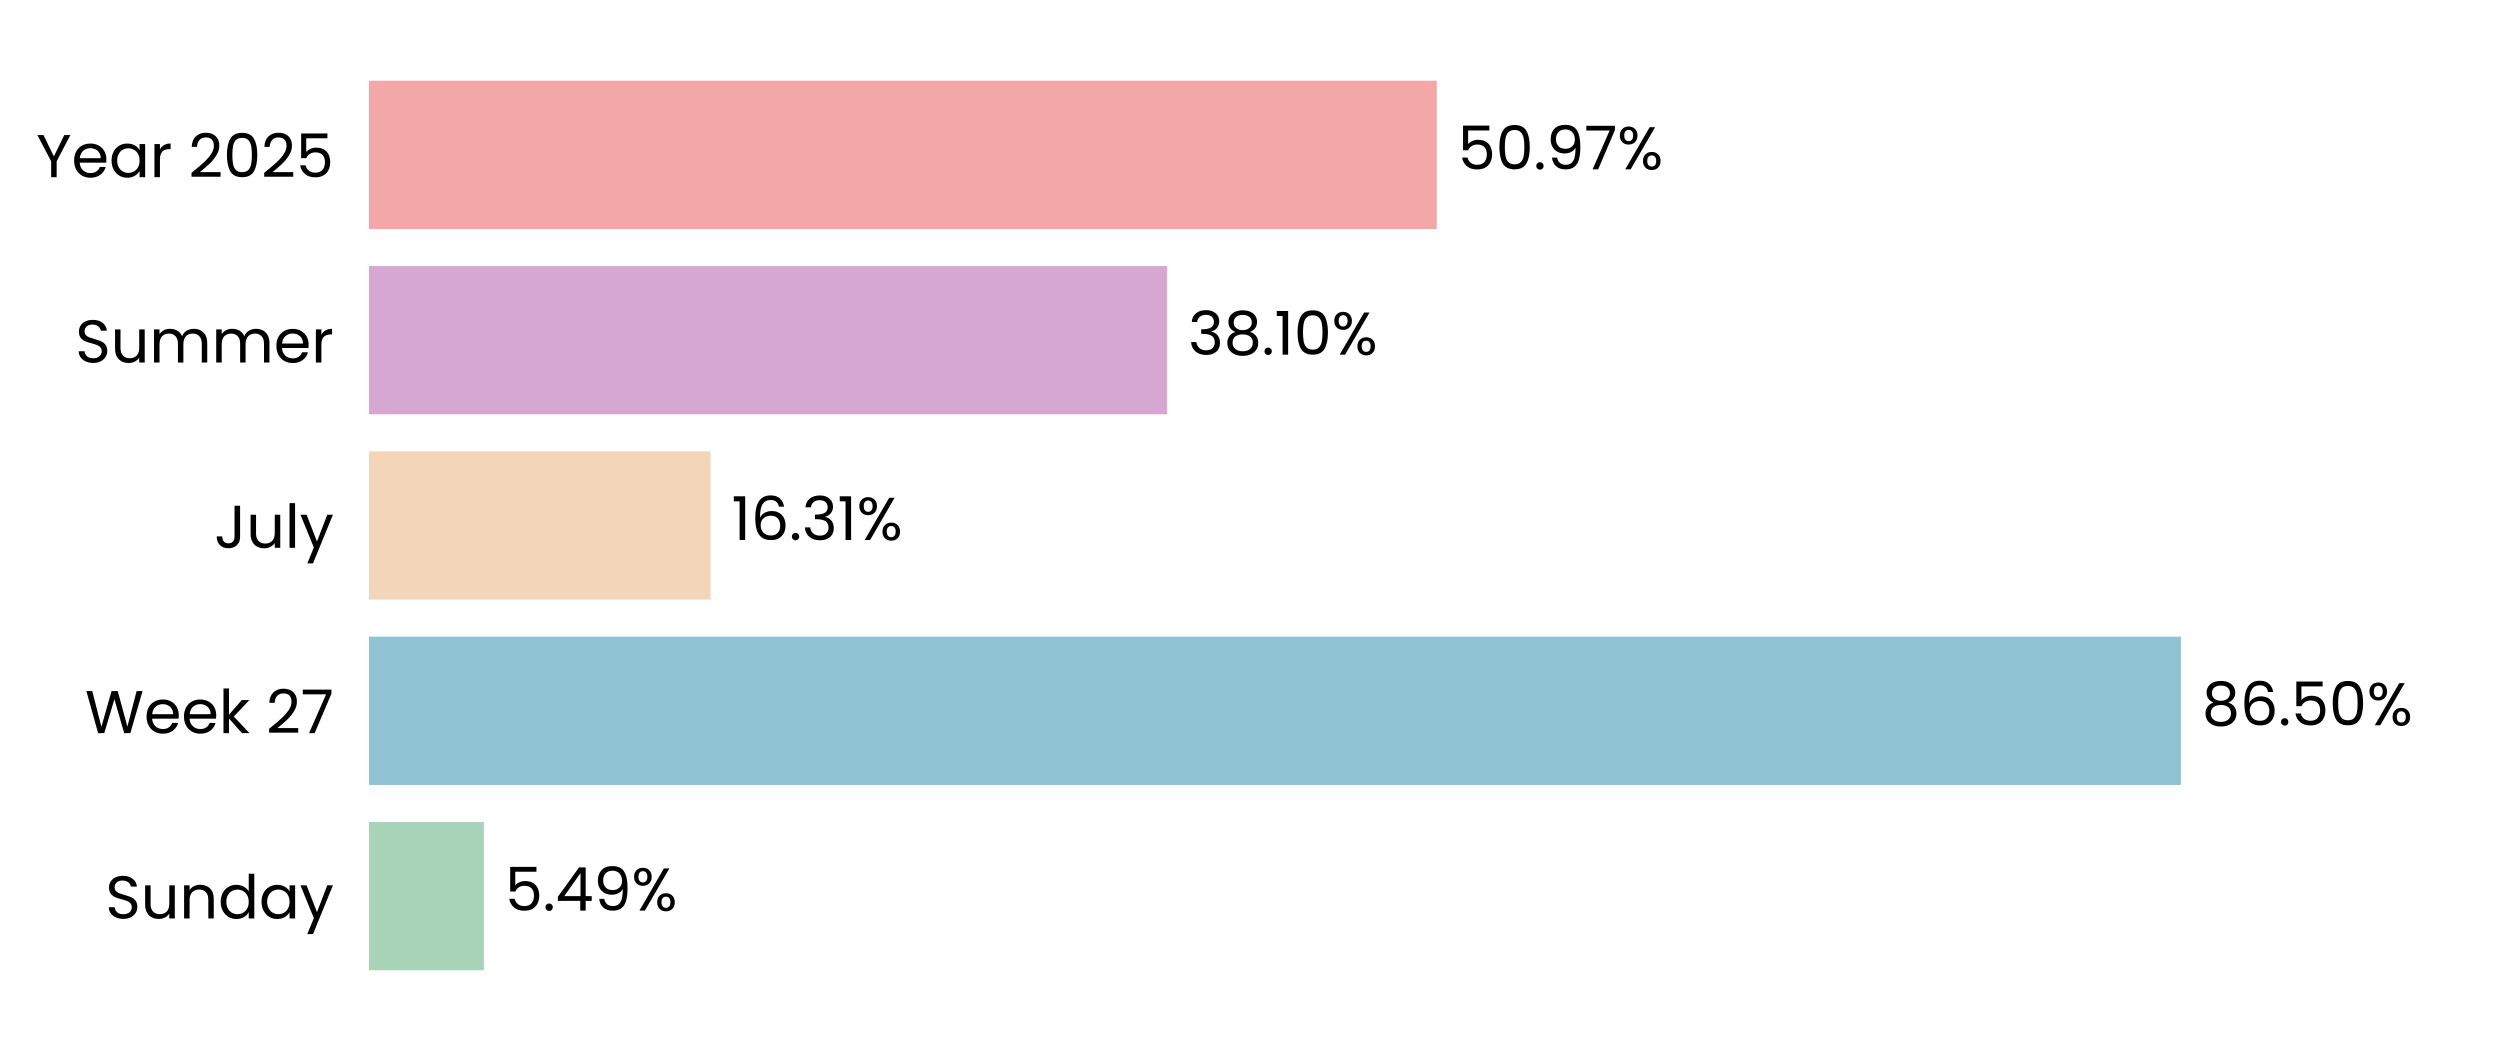
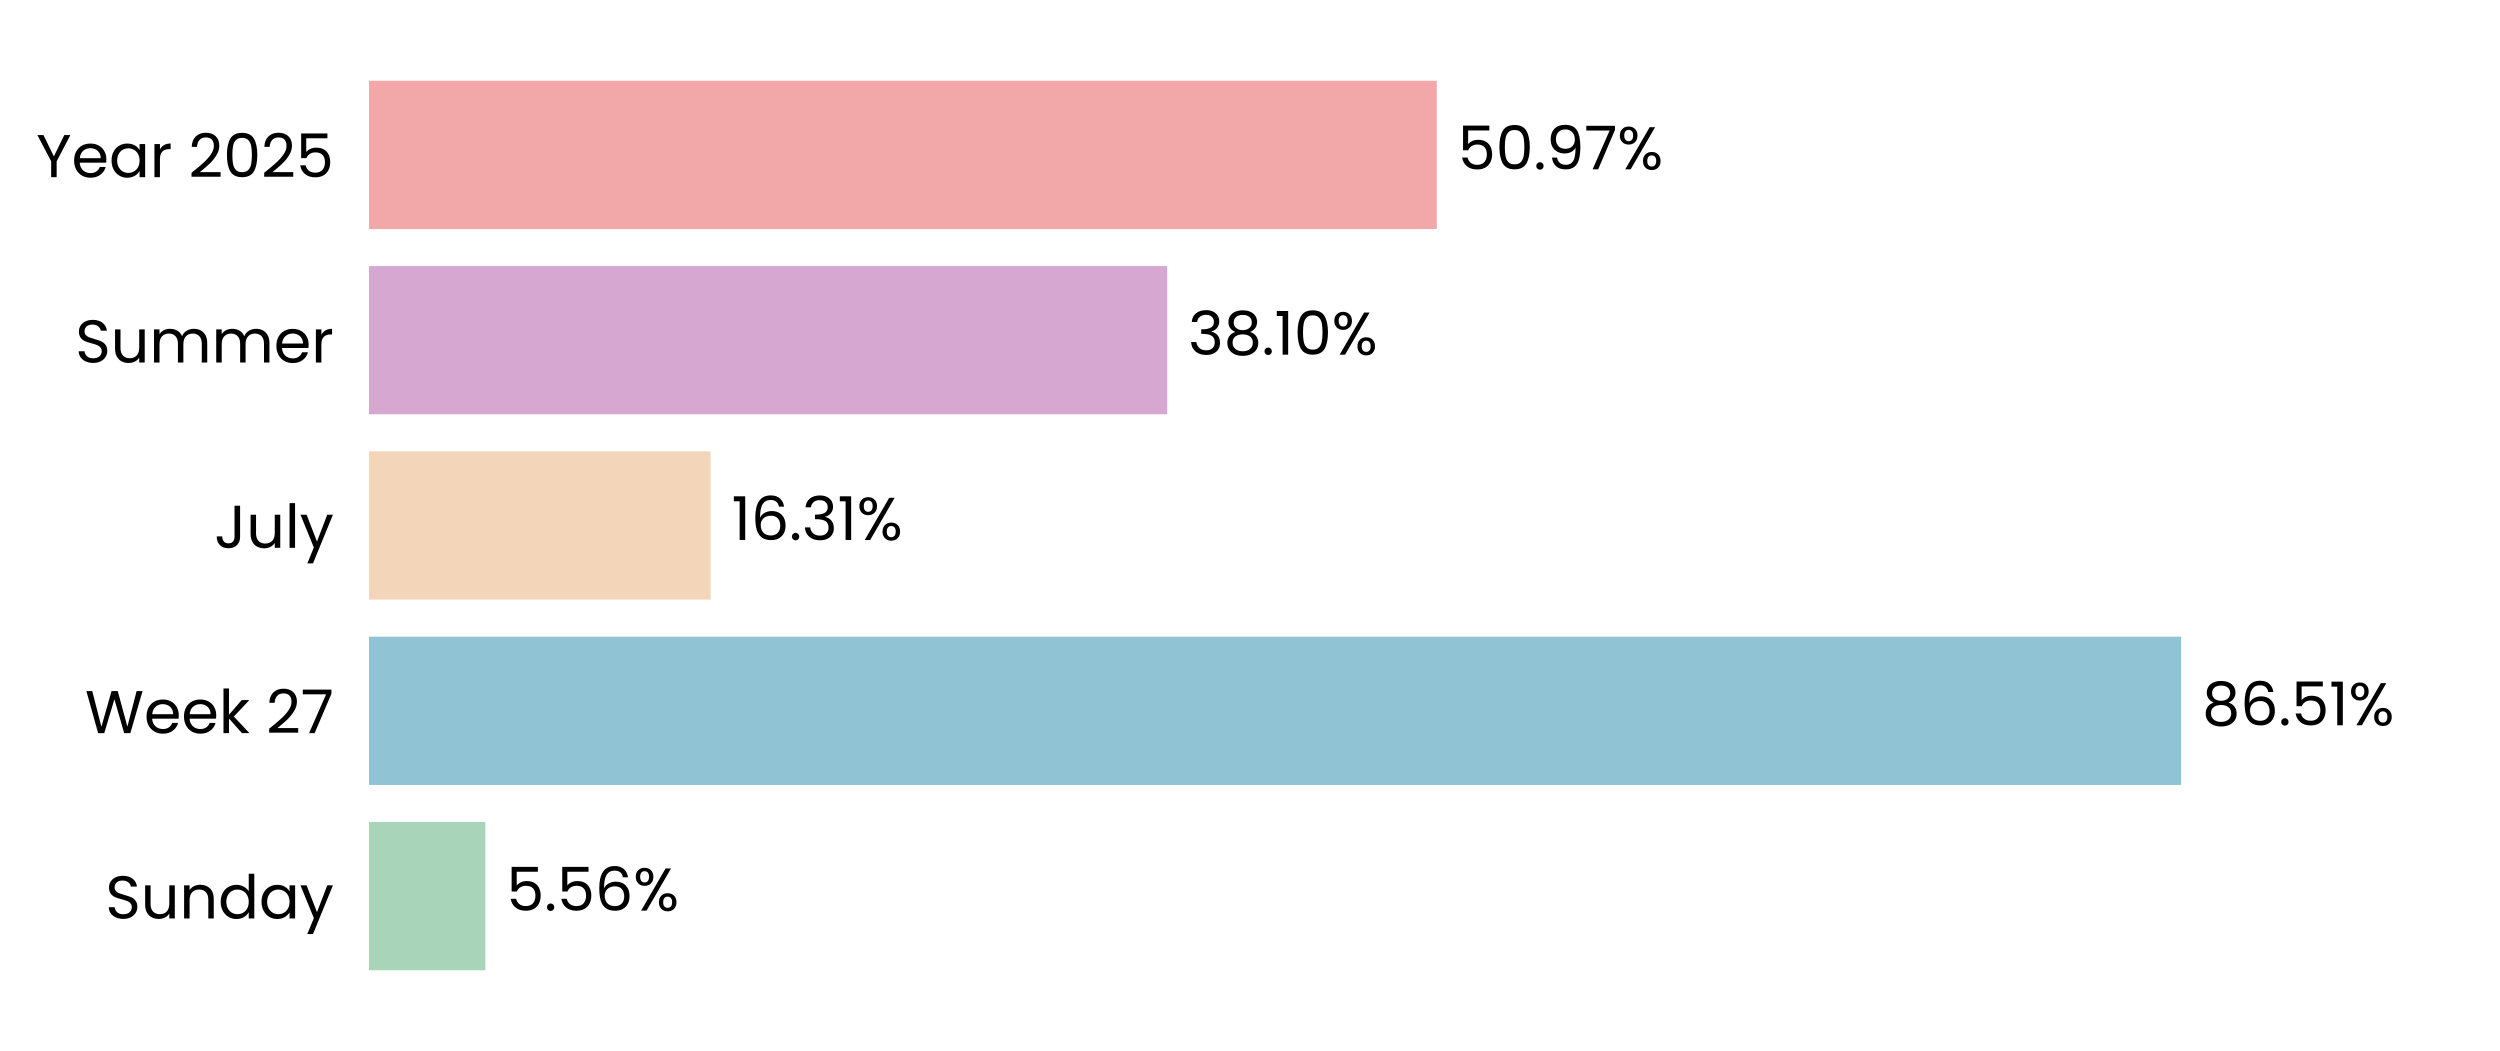
<svg xmlns="http://www.w3.org/2000/svg" xmlns:xlink="http://www.w3.org/1999/xlink" width="496.691pt" height="208.8pt" viewBox="0 0 496.691 208.8" version="1.1">
  <defs>
    <style type="text/css">*{stroke-linejoin: round; stroke-linecap: butt}</style>
  </defs>
  <g id="figure_1">
    <g id="patch_1">
      <path d="M 0 208.8  L 496.691 208.8  L 496.691 0  L 0 0  L 0 208.8  z " style="fill: none" />
    </g>
    <g id="axes_1">
      <g id="patch_2">
        <path d="M 73.311 201.6  L 489.491 201.6  L 489.491 7.2  L 73.311 7.2  L 73.311 201.6  z " style="fill: none" />
      </g>
      <g id="patch_3">
-         <path d="M 73.311 192.764  L 96.143 192.764  L 96.143 163.309  L 73.311 163.309  z " clip-path="url(#p93ab833218)" style="fill: #a8d5ba" />
+         <path d="M 73.311 192.764  L 96.432 192.764  L 96.432 163.309  L 73.311 163.309  z " clip-path="url(#p84d3a9626c)" style="fill: #a8d5ba" />
      </g>
      <g id="patch_4">
-         <path d="M 73.311 155.945  L 433.299 155.945  L 433.299 126.491  L 73.311 126.491  z " clip-path="url(#p93ab833218)" style="fill: #90c3d4" />
+         <path d="M 73.311 155.945  L 433.34 155.945  L 433.34 126.491  L 73.311 126.491  z " clip-path="url(#p84d3a9626c)" style="fill: #90c3d4" />
      </g>
      <g id="patch_5">
-         <path d="M 73.311 119.127  L 141.174 119.127  L 141.174 89.673  L 73.311 89.673  z " clip-path="url(#p93ab833218)" style="fill: #f3d6ba" />
+         <path d="M 73.311 119.127  L 141.183 119.127  L 141.183 89.673  L 73.311 89.673  z " clip-path="url(#p84d3a9626c)" style="fill: #f3d6ba" />
      </g>
      <g id="patch_6">
-         <path d="M 73.311 82.309  L 231.889 82.309  L 231.889 52.855  L 73.311 52.855  z " clip-path="url(#p93ab833218)" style="fill: #d6a8d1" />
+         <path d="M 73.311 82.309  L 231.892 82.309  L 231.892 52.855  L 73.311 52.855  z " clip-path="url(#p84d3a9626c)" style="fill: #d6a8d1" />
      </g>
      <g id="patch_7">
-         <path d="M 73.311 45.491  L 285.455 45.491  L 285.455 16.036  L 73.311 16.036  z " clip-path="url(#p93ab833218)" style="fill: #f2a8a8" />
+         <path d="M 73.311 45.491  L 285.455 45.491  L 285.455 16.036  L 73.311 16.036  z " clip-path="url(#p84d3a9626c)" style="fill: #f2a8a8" />
      </g>
      <g id="matplotlib.axis_1">
        <g id="ytick_1">
          <g id="text_1">
            <g transform="translate(20.92875 182.4764) scale(0.12 -0.12)">
              <defs>
                <path id="Poppins-Regular-53" d="M 1907 -45  Q 1466 -45 1117 112  Q 768 269 569 547  Q 371 826 365 1190  L 986 1190  Q 1018 877 1245 662  Q 1472 448 1907 448  Q 2323 448 2563 656  Q 2803 864 2803 1190  Q 2803 1446 2662 1606  Q 2522 1766 2310 1849  Q 2099 1933 1741 2029  Q 1299 2144 1033 2259  Q 768 2374 579 2620  Q 390 2867 390 3283  Q 390 3648 576 3929  Q 762 4211 1098 4364  Q 1434 4518 1869 4518  Q 2496 4518 2896 4204  Q 3296 3891 3347 3373  L 2707 3373  Q 2675 3629 2438 3824  Q 2202 4019 1811 4019  Q 1446 4019 1216 3830  Q 986 3642 986 3302  Q 986 3059 1123 2905  Q 1261 2752 1462 2672  Q 1664 2592 2029 2490  Q 2470 2368 2739 2249  Q 3008 2131 3200 1884  Q 3392 1638 3392 1216  Q 3392 890 3219 602  Q 3046 314 2707 134  Q 2368 -45 1907 -45  z " transform="scale(0.015625)" />
                <path id="Poppins-Regular-75" d="M 3603 3507  L 3603 0  L 3021 0  L 3021 518  Q 2854 250 2556 99  Q 2259 -51 1901 -51  Q 1491 -51 1164 118  Q 838 288 649 627  Q 461 966 461 1453  L 461 3507  L 1037 3507  L 1037 1530  Q 1037 1011 1299 732  Q 1562 454 2016 454  Q 2483 454 2752 742  Q 3021 1030 3021 1581  L 3021 3507  L 3603 3507  z " transform="scale(0.015625)" />
                <path id="Poppins-Regular-6e" d="M 2202 3571  Q 2842 3571 3238 3184  Q 3635 2797 3635 2067  L 3635 0  L 3059 0  L 3059 1984  Q 3059 2509 2796 2787  Q 2534 3066 2080 3066  Q 1619 3066 1347 2778  Q 1075 2490 1075 1939  L 1075 0  L 493 0  L 493 3507  L 1075 3507  L 1075 3008  Q 1248 3277 1545 3424  Q 1843 3571 2202 3571  z " transform="scale(0.015625)" />
                <path id="Poppins-Regular-64" d="M 275 1766  Q 275 2304 492 2710  Q 710 3117 1091 3341  Q 1472 3565 1946 3565  Q 2355 3565 2707 3376  Q 3059 3187 3245 2880  L 3245 4736  L 3834 4736  L 3834 0  L 3245 0  L 3245 659  Q 3072 346 2733 144  Q 2394 -58 1939 -58  Q 1472 -58 1091 172  Q 710 403 492 819  Q 275 1235 275 1766  z M 3245 1760  Q 3245 2157 3085 2451  Q 2925 2746 2653 2902  Q 2381 3059 2054 3059  Q 1728 3059 1459 2905  Q 1190 2752 1030 2457  Q 870 2163 870 1766  Q 870 1363 1030 1065  Q 1190 768 1459 611  Q 1728 454 2054 454  Q 2381 454 2653 611  Q 2925 768 3085 1065  Q 3245 1363 3245 1760  z " transform="scale(0.015625)" />
                <path id="Poppins-Regular-61" d="M 275 1766  Q 275 2304 492 2710  Q 710 3117 1091 3341  Q 1472 3565 1939 3565  Q 2400 3565 2739 3366  Q 3078 3168 3245 2867  L 3245 3507  L 3834 3507  L 3834 0  L 3245 0  L 3245 653  Q 3072 346 2729 144  Q 2387 -58 1933 -58  Q 1466 -58 1088 172  Q 710 403 492 819  Q 275 1235 275 1766  z M 3245 1760  Q 3245 2157 3085 2451  Q 2925 2746 2653 2902  Q 2381 3059 2054 3059  Q 1728 3059 1459 2905  Q 1190 2752 1030 2457  Q 870 2163 870 1766  Q 870 1363 1030 1065  Q 1190 768 1459 611  Q 1728 454 2054 454  Q 2381 454 2653 611  Q 2925 768 3085 1065  Q 3245 1363 3245 1760  z " transform="scale(0.015625)" />
                <path id="Poppins-Regular-79" d="M 3514 3507  L 1402 -1651  L 800 -1651  L 1491 38  L 77 3507  L 723 3507  L 1824 666  L 2912 3507  L 3514 3507  z " transform="scale(0.015625)" />
              </defs>
              <use xlink:href="#Poppins-Regular-53" />
              <use xlink:href="#Poppins-Regular-75" transform="translate(58.7 0)" />
              <use xlink:href="#Poppins-Regular-6e" transform="translate(122.7 0)" />
              <use xlink:href="#Poppins-Regular-64" transform="translate(186.7 0)" />
              <use xlink:href="#Poppins-Regular-61" transform="translate(254.3 0)" />
              <use xlink:href="#Poppins-Regular-79" transform="translate(321.8999 0)" />
            </g>
          </g>
        </g>
        <g id="ytick_2">
          <g id="text_2">
            <g transform="translate(16.88437 145.6582) scale(0.12 -0.12)">
              <defs>
                <path id="Poppins-Regular-57" d="M 6099 4461  L 4806 0  L 4154 0  L 3117 3590  L 2042 0  L 1395 -6  L 147 4461  L 768 4461  L 1741 678  L 2816 4461  L 3469 4461  L 4493 691  L 5472 4461  L 6099 4461  z " transform="scale(0.015625)" />
                <path id="Poppins-Regular-65" d="M 3693 1888  Q 3693 1722 3674 1536  L 870 1536  Q 902 1018 1225 726  Q 1549 435 2010 435  Q 2387 435 2640 611  Q 2893 787 2995 1082  L 3622 1082  Q 3482 576 3059 259  Q 2637 -58 2010 -58  Q 1510 -58 1116 166  Q 723 390 499 803  Q 275 1216 275 1760  Q 275 2304 492 2713  Q 710 3123 1104 3344  Q 1498 3565 2010 3565  Q 2509 3565 2893 3347  Q 3277 3130 3485 2749  Q 3693 2368 3693 1888  z M 3091 2010  Q 3091 2342 2944 2582  Q 2797 2822 2544 2947  Q 2291 3072 1984 3072  Q 1542 3072 1232 2790  Q 922 2509 877 2010  L 3091 2010  z " transform="scale(0.015625)" />
                <path id="Poppins-Regular-6b" d="M 2451 0  L 1075 1549  L 1075 0  L 493 0  L 493 4736  L 1075 4736  L 1075 1952  L 2426 3507  L 3238 3507  L 1587 1760  L 3245 0  L 2451 0  z " transform="scale(0.015625)" />
                <path id="Poppins-Regular-20" transform="scale(0.015625)" />
                <path id="Poppins-Regular-32" d="M 326 467  Q 1139 1120 1600 1539  Q 2061 1958 2377 2416  Q 2694 2874 2694 3315  Q 2694 3731 2492 3971  Q 2291 4211 1843 4211  Q 1408 4211 1168 3939  Q 928 3667 909 3213  L 346 3213  Q 371 3930 780 4320  Q 1190 4710 1837 4710  Q 2496 4710 2883 4345  Q 3270 3981 3270 3341  Q 3270 2810 2953 2307  Q 2637 1805 2233 1424  Q 1830 1043 1203 538  L 3405 538  L 3405 51  L 326 51  L 326 467  z " transform="scale(0.015625)" />
                <path id="Poppins-Regular-37" d="M 3245 4173  L 1466 0  L 877 0  L 2682 4115  L 211 4115  L 211 4614  L 3245 4614  L 3245 4173  z " transform="scale(0.015625)" />
              </defs>
              <use xlink:href="#Poppins-Regular-57" />
              <use xlink:href="#Poppins-Regular-65" transform="translate(97.59999 0)" />
              <use xlink:href="#Poppins-Regular-65" transform="translate(159.6 0)" />
              <use xlink:href="#Poppins-Regular-6b" transform="translate(221.6 0)" />
              <use xlink:href="#Poppins-Regular-20" transform="translate(273.0999 0)" />
              <use xlink:href="#Poppins-Regular-32" transform="translate(299.7999 0)" />
              <use xlink:href="#Poppins-Regular-37" transform="translate(357.2999 0)" />
            </g>
          </g>
        </g>
        <g id="ytick_3">
          <g id="text_3">
            <g transform="translate(42.56437 108.84) scale(0.12 -0.12)">
              <defs>
                <path id="Poppins-Regular-4a" d="M 2739 4461  L 2739 1165  Q 2739 614 2400 284  Q 2061 -45 1504 -45  Q 941 -45 601 291  Q 262 627 262 1210  L 845 1210  Q 851 883 1014 678  Q 1178 474 1504 474  Q 1830 474 1990 669  Q 2150 864 2150 1165  L 2150 4461  L 2739 4461  z " transform="scale(0.015625)" />
                <path id="Poppins-Regular-6c" d="M 1075 4736  L 1075 0  L 493 0  L 493 4736  L 1075 4736  z " transform="scale(0.015625)" />
              </defs>
              <use xlink:href="#Poppins-Regular-4a" />
              <use xlink:href="#Poppins-Regular-75" transform="translate(52.99999 0)" />
              <use xlink:href="#Poppins-Regular-6c" transform="translate(117 0)" />
              <use xlink:href="#Poppins-Regular-79" transform="translate(141.6 0)" />
            </g>
          </g>
        </g>
        <g id="ytick_4">
          <g id="text_4">
            <g transform="translate(14.95125 72.02182) scale(0.12 -0.12)">
              <defs>
                <path id="Poppins-Regular-6d" d="M 4710 3571  Q 5120 3571 5440 3401  Q 5760 3232 5945 2893  Q 6131 2554 6131 2067  L 6131 0  L 5555 0  L 5555 1984  Q 5555 2509 5296 2787  Q 5037 3066 4595 3066  Q 4141 3066 3872 2774  Q 3603 2483 3603 1933  L 3603 0  L 3027 0  L 3027 1984  Q 3027 2509 2768 2787  Q 2509 3066 2067 3066  Q 1613 3066 1344 2774  Q 1075 2483 1075 1933  L 1075 0  L 493 0  L 493 3507  L 1075 3507  L 1075 3002  Q 1248 3277 1539 3424  Q 1830 3571 2182 3571  Q 2624 3571 2963 3372  Q 3302 3174 3469 2790  Q 3616 3162 3955 3366  Q 4294 3571 4710 3571  z " transform="scale(0.015625)" />
                <path id="Poppins-Regular-72" d="M 1075 2938  Q 1229 3238 1513 3404  Q 1798 3571 2208 3571  L 2208 2970  L 2054 2970  Q 1075 2970 1075 1907  L 1075 0  L 493 0  L 493 3507  L 1075 3507  L 1075 2938  z " transform="scale(0.015625)" />
              </defs>
              <use xlink:href="#Poppins-Regular-53" />
              <use xlink:href="#Poppins-Regular-75" transform="translate(58.7 0)" />
              <use xlink:href="#Poppins-Regular-6d" transform="translate(122.7 0)" />
              <use xlink:href="#Poppins-Regular-6d" transform="translate(225.7 0)" />
              <use xlink:href="#Poppins-Regular-65" transform="translate(328.7 0)" />
              <use xlink:href="#Poppins-Regular-72" transform="translate(390.6999 0)" />
            </g>
          </g>
        </g>
        <g id="ytick_5">
          <g id="text_5">
            <g transform="translate(7.2 35.20364) scale(0.12 -0.12)">
              <defs>
                <path id="Poppins-Regular-59" d="M 3616 4461  L 2163 1683  L 2163 0  L 1581 0  L 1581 1683  L 122 4461  L 768 4461  L 1869 2202  L 2970 4461  L 3616 4461  z " transform="scale(0.015625)" />
                <path id="Poppins-Regular-30" d="M 397 2362  Q 397 3462 755 4080  Q 1114 4698 2010 4698  Q 2899 4698 3257 4080  Q 3616 3462 3616 2362  Q 3616 1242 3257 621  Q 2899 0 2010 0  Q 1114 0 755 621  Q 397 1242 397 2362  z M 3040 2362  Q 3040 2918 2966 3305  Q 2893 3693 2665 3929  Q 2438 4166 2010 4166  Q 1574 4166 1347 3929  Q 1120 3693 1046 3305  Q 973 2918 973 2362  Q 973 1786 1046 1395  Q 1120 1005 1347 768  Q 1574 531 2010 531  Q 2438 531 2665 768  Q 2893 1005 2966 1395  Q 3040 1786 3040 2362  z " transform="scale(0.015625)" />
                <path id="Poppins-Regular-35" d="M 3347 4122  L 1101 4122  L 1101 2662  Q 1248 2867 1536 2998  Q 1824 3130 2157 3130  Q 2688 3130 3021 2909  Q 3354 2688 3498 2339  Q 3642 1990 3642 1600  Q 3642 1139 3469 774  Q 3296 410 2941 198  Q 2586 -13 2061 -13  Q 1389 -13 973 332  Q 557 678 467 1254  L 1037 1254  Q 1120 890 1389 685  Q 1658 480 2067 480  Q 2573 480 2829 784  Q 3085 1088 3085 1587  Q 3085 2086 2829 2358  Q 2573 2630 2074 2630  Q 1734 2630 1481 2467  Q 1229 2304 1114 2022  L 563 2022  L 563 4634  L 3347 4634  L 3347 4122  z " transform="scale(0.015625)" />
              </defs>
              <use xlink:href="#Poppins-Regular-59" />
              <use xlink:href="#Poppins-Regular-65" transform="translate(58.39999 0)" />
              <use xlink:href="#Poppins-Regular-61" transform="translate(120.4 0)" />
              <use xlink:href="#Poppins-Regular-72" transform="translate(188 0)" />
              <use xlink:href="#Poppins-Regular-20" transform="translate(225.3 0)" />
              <use xlink:href="#Poppins-Regular-32" transform="translate(252 0)" />
              <use xlink:href="#Poppins-Regular-30" transform="translate(309.4999 0)" />
              <use xlink:href="#Poppins-Regular-32" transform="translate(372.2999 0)" />
              <use xlink:href="#Poppins-Regular-35" transform="translate(429.7999 0)" />
            </g>
          </g>
        </g>
      </g>
      <g id="text_6">
-         <g transform="translate(100.3051 180.9164) scale(0.12 -0.12)">
+         <g transform="translate(100.5942 180.9164) scale(0.12 -0.12)">
          <defs>
            <path id="Poppins-Regular-2e" d="M 678 -38  Q 512 -38 397 77  Q 282 192 282 358  Q 282 525 397 640  Q 512 755 678 755  Q 838 755 950 640  Q 1062 525 1062 358  Q 1062 192 950 77  Q 838 -38 678 -38  z " transform="scale(0.015625)" />
-             <path id="Poppins-Regular-34" d="M 256 1030  L 256 1472  L 2502 4582  L 3200 4582  L 3200 1536  L 3840 1536  L 3840 1030  L 3200 1030  L 3200 0  L 2624 0  L 2624 1030  L 256 1030  z M 2650 3974  L 928 1536  L 2650 1536  L 2650 3974  z " transform="scale(0.015625)" />
-             <path id="Poppins-Regular-39" d="M 1146 1242  Q 1210 877 1443 678  Q 1677 480 2074 480  Q 2605 480 2857 896  Q 3110 1312 3098 2298  Q 2963 2010 2649 1846  Q 2336 1683 1952 1683  Q 1523 1683 1187 1859  Q 851 2035 659 2374  Q 467 2714 467 3194  Q 467 3878 864 4297  Q 1261 4717 1990 4717  Q 2886 4717 3248 4134  Q 3610 3552 3610 2400  Q 3610 1594 3466 1069  Q 3322 544 2979 269  Q 2637 -6 2042 -6  Q 1389 -6 1024 346  Q 659 698 608 1242  L 1146 1242  z M 2048 2176  Q 2477 2176 2752 2441  Q 3027 2707 3027 3162  Q 3027 3642 2758 3936  Q 2490 4230 2003 4230  Q 1555 4230 1289 3948  Q 1024 3667 1024 3206  Q 1024 2739 1286 2457  Q 1549 2176 2048 2176  z " transform="scale(0.015625)" />
+             <path id="Poppins-Regular-36" d="M 2976 3526  Q 2835 4237 2099 4237  Q 1530 4237 1248 3798  Q 966 3360 973 2355  Q 1120 2688 1462 2877  Q 1805 3066 2227 3066  Q 2886 3066 3280 2656  Q 3674 2246 3674 1523  Q 3674 1088 3504 742  Q 3334 397 2992 192  Q 2650 -13 2163 -13  Q 1504 -13 1133 281  Q 762 576 614 1094  Q 467 1613 467 2374  Q 467 4723 2106 4723  Q 2733 4723 3091 4384  Q 3450 4045 3514 3526  L 2976 3526  z M 2106 2573  Q 1830 2573 1587 2461  Q 1344 2349 1193 2121  Q 1043 1894 1043 1568  Q 1043 1082 1324 778  Q 1606 474 2131 474  Q 2579 474 2844 752  Q 3110 1030 3110 1504  Q 3110 2003 2854 2288  Q 2598 2573 2106 2573  z " transform="scale(0.015625)" />
            <path id="Poppins-Regular-25" d="M 269 3584  Q 269 4019 531 4278  Q 794 4538 1203 4538  Q 1613 4538 1875 4278  Q 2138 4019 2138 3584  Q 2138 3142 1875 2883  Q 1613 2624 1203 2624  Q 794 2624 531 2883  Q 269 3142 269 3584  z M 4006 4467  L 1414 0  L 838 0  L 3430 4467  L 4006 4467  z M 1203 4179  Q 986 4179 861 4028  Q 736 3878 736 3584  Q 736 3290 861 3136  Q 986 2982 1203 2982  Q 1421 2982 1549 3139  Q 1677 3296 1677 3584  Q 1677 3878 1549 4028  Q 1421 4179 1203 4179  z M 2720 883  Q 2720 1325 2982 1584  Q 3245 1843 3654 1843  Q 4064 1843 4323 1584  Q 4582 1325 4582 883  Q 4582 448 4323 185  Q 4064 -77 3654 -77  Q 3245 -77 2982 182  Q 2720 442 2720 883  z M 3648 1478  Q 3430 1478 3302 1328  Q 3174 1178 3174 883  Q 3174 595 3302 444  Q 3430 294 3648 294  Q 3866 294 3994 444  Q 4122 595 4122 883  Q 4122 1178 3994 1328  Q 3866 1478 3648 1478  z " transform="scale(0.015625)" />
          </defs>
          <use xlink:href="#Poppins-Regular-35" />
          <use xlink:href="#Poppins-Regular-2e" transform="translate(62.79999 0)" />
-           <use xlink:href="#Poppins-Regular-34" transform="translate(83.79997 0)" />
-           <use xlink:href="#Poppins-Regular-39" transform="translate(146.7 0)" />
-           <use xlink:href="#Poppins-Regular-25" transform="translate(209.7 0)" />
+           <use xlink:href="#Poppins-Regular-35" transform="translate(83.79997 0)" />
+           <use xlink:href="#Poppins-Regular-36" transform="translate(146.6 0)" />
+           <use xlink:href="#Poppins-Regular-25" transform="translate(210.0999 0)" />
        </g>
      </g>
      <g id="text_7">
-         <g transform="translate(437.4605 144.0982) scale(0.12 -0.12)">
+         <g transform="translate(437.5018 144.0982) scale(0.12 -0.12)">
          <defs>
            <path id="Poppins-Regular-38" d="M 1242 2406  Q 883 2547 691 2816  Q 499 3085 499 3469  Q 499 3814 672 4092  Q 845 4371 1187 4534  Q 1530 4698 2016 4698  Q 2502 4698 2844 4534  Q 3187 4371 3363 4092  Q 3539 3814 3539 3469  Q 3539 3098 3340 2819  Q 3142 2541 2797 2406  Q 3194 2285 3427 1981  Q 3661 1677 3661 1248  Q 3661 832 3456 521  Q 3251 211 2876 41  Q 2502 -128 2016 -128  Q 1530 -128 1162 41  Q 794 211 589 521  Q 384 832 384 1248  Q 384 1677 614 1984  Q 845 2291 1242 2406  z M 2976 3398  Q 2976 3789 2720 4000  Q 2464 4211 2016 4211  Q 1574 4211 1318 4000  Q 1062 3789 1062 3392  Q 1062 3034 1328 2816  Q 1594 2598 2016 2598  Q 2445 2598 2710 2819  Q 2976 3040 2976 3398  z M 2016 2150  Q 1542 2150 1241 1929  Q 941 1709 941 1267  Q 941 858 1232 608  Q 1523 358 2016 358  Q 2509 358 2797 608  Q 3085 858 3085 1267  Q 3085 1696 2790 1923  Q 2496 2150 2016 2150  z " transform="scale(0.015625)" />
-             <path id="Poppins-Regular-36" d="M 2976 3526  Q 2835 4237 2099 4237  Q 1530 4237 1248 3798  Q 966 3360 973 2355  Q 1120 2688 1462 2877  Q 1805 3066 2227 3066  Q 2886 3066 3280 2656  Q 3674 2246 3674 1523  Q 3674 1088 3504 742  Q 3334 397 2992 192  Q 2650 -13 2163 -13  Q 1504 -13 1133 281  Q 762 576 614 1094  Q 467 1613 467 2374  Q 467 4723 2106 4723  Q 2733 4723 3091 4384  Q 3450 4045 3514 3526  L 2976 3526  z M 2106 2573  Q 1830 2573 1587 2461  Q 1344 2349 1193 2121  Q 1043 1894 1043 1568  Q 1043 1082 1324 778  Q 1606 474 2131 474  Q 2579 474 2844 752  Q 3110 1030 3110 1504  Q 3110 2003 2854 2288  Q 2598 2573 2106 2573  z " transform="scale(0.015625)" />
+             <path id="Poppins-Regular-31" d="M 243 4096  L 243 4627  L 1446 4627  L 1446 0  L 858 0  L 858 4096  L 243 4096  z " transform="scale(0.015625)" />
          </defs>
          <use xlink:href="#Poppins-Regular-38" />
          <use xlink:href="#Poppins-Regular-36" transform="translate(63.09999 0)" />
          <use xlink:href="#Poppins-Regular-2e" transform="translate(126.6 0)" />
          <use xlink:href="#Poppins-Regular-35" transform="translate(147.6 0)" />
-           <use xlink:href="#Poppins-Regular-30" transform="translate(210.3999 0)" />
-           <use xlink:href="#Poppins-Regular-25" transform="translate(273.1999 0)" />
+           <use xlink:href="#Poppins-Regular-31" transform="translate(210.3999 0)" />
+           <use xlink:href="#Poppins-Regular-25" transform="translate(242.3999 0)" />
        </g>
      </g>
      <g id="text_8">
-         <g transform="translate(145.3354 107.28) scale(0.12 -0.12)">
+         <g transform="translate(145.3447 107.28) scale(0.12 -0.12)">
          <defs>
-             <path id="Poppins-Regular-31" d="M 243 4096  L 243 4627  L 1446 4627  L 1446 0  L 858 0  L 858 4096  L 243 4096  z " transform="scale(0.015625)" />
            <path id="Poppins-Regular-33" d="M 384 3462  Q 429 4051 838 4384  Q 1248 4717 1901 4717  Q 2336 4717 2653 4560  Q 2970 4403 3133 4134  Q 3296 3866 3296 3526  Q 3296 3130 3069 2842  Q 2842 2554 2477 2470  L 2477 2438  Q 2893 2336 3136 2035  Q 3379 1734 3379 1248  Q 3379 883 3212 592  Q 3046 301 2713 134  Q 2381 -32 1914 -32  Q 1235 -32 800 323  Q 365 678 314 1331  L 877 1331  Q 922 947 1190 704  Q 1459 461 1907 461  Q 2355 461 2588 694  Q 2822 928 2822 1299  Q 2822 1779 2502 1990  Q 2182 2202 1536 2202  L 1389 2202  L 1389 2688  L 1542 2688  Q 2131 2694 2432 2883  Q 2733 3072 2733 3469  Q 2733 3808 2512 4013  Q 2291 4218 1882 4218  Q 1485 4218 1241 4013  Q 998 3808 954 3462  L 384 3462  z " transform="scale(0.015625)" />
          </defs>
          <use xlink:href="#Poppins-Regular-31" />
          <use xlink:href="#Poppins-Regular-36" transform="translate(31.99998 0)" />
          <use xlink:href="#Poppins-Regular-2e" transform="translate(95.49997 0)" />
          <use xlink:href="#Poppins-Regular-33" transform="translate(116.5 0)" />
          <use xlink:href="#Poppins-Regular-31" transform="translate(175.3999 0)" />
          <use xlink:href="#Poppins-Regular-25" transform="translate(207.3999 0)" />
        </g>
      </g>
      <g id="text_9">
-         <g transform="translate(236.0506 70.46182) scale(0.12 -0.12)">
+         <g transform="translate(236.0537 70.46182) scale(0.12 -0.12)">
          <use xlink:href="#Poppins-Regular-33" />
          <use xlink:href="#Poppins-Regular-38" transform="translate(58.89999 0)" />
          <use xlink:href="#Poppins-Regular-2e" transform="translate(122 0)" />
          <use xlink:href="#Poppins-Regular-31" transform="translate(143 0)" />
          <use xlink:href="#Poppins-Regular-30" transform="translate(175 0)" />
          <use xlink:href="#Poppins-Regular-25" transform="translate(237.7999 0)" />
        </g>
      </g>
      <g id="text_10">
-         <g transform="translate(289.6164 33.64364) scale(0.12 -0.12)">
+         <g transform="translate(289.6172 33.64364) scale(0.12 -0.12)">
+           <defs>
+             <path id="Poppins-Regular-39" d="M 1146 1242  Q 1210 877 1443 678  Q 1677 480 2074 480  Q 2605 480 2857 896  Q 3110 1312 3098 2298  Q 2963 2010 2649 1846  Q 2336 1683 1952 1683  Q 1523 1683 1187 1859  Q 851 2035 659 2374  Q 467 2714 467 3194  Q 467 3878 864 4297  Q 1261 4717 1990 4717  Q 2886 4717 3248 4134  Q 3610 3552 3610 2400  Q 3610 1594 3466 1069  Q 3322 544 2979 269  Q 2637 -6 2042 -6  Q 1389 -6 1024 346  Q 659 698 608 1242  L 1146 1242  z M 2048 2176  Q 2477 2176 2752 2441  Q 3027 2707 3027 3162  Q 3027 3642 2758 3936  Q 2490 4230 2003 4230  Q 1555 4230 1289 3948  Q 1024 3667 1024 3206  Q 1024 2739 1286 2457  Q 1549 2176 2048 2176  z " transform="scale(0.015625)" />
+           </defs>
          <use xlink:href="#Poppins-Regular-35" />
          <use xlink:href="#Poppins-Regular-30" transform="translate(62.79999 0)" />
          <use xlink:href="#Poppins-Regular-2e" transform="translate(125.6 0)" />
          <use xlink:href="#Poppins-Regular-39" transform="translate(146.6 0)" />
          <use xlink:href="#Poppins-Regular-37" transform="translate(209.5999 0)" />
          <use xlink:href="#Poppins-Regular-25" transform="translate(264.1999 0)" />
        </g>
      </g>
    </g>
  </g>
  <defs>
-     <clipPath id="p93ab833218">
+     <clipPath id="p84d3a9626c">
      <rect x="73.311" y="7.2" width="416.18" height="194.4" />
    </clipPath>
  </defs>
</svg>
